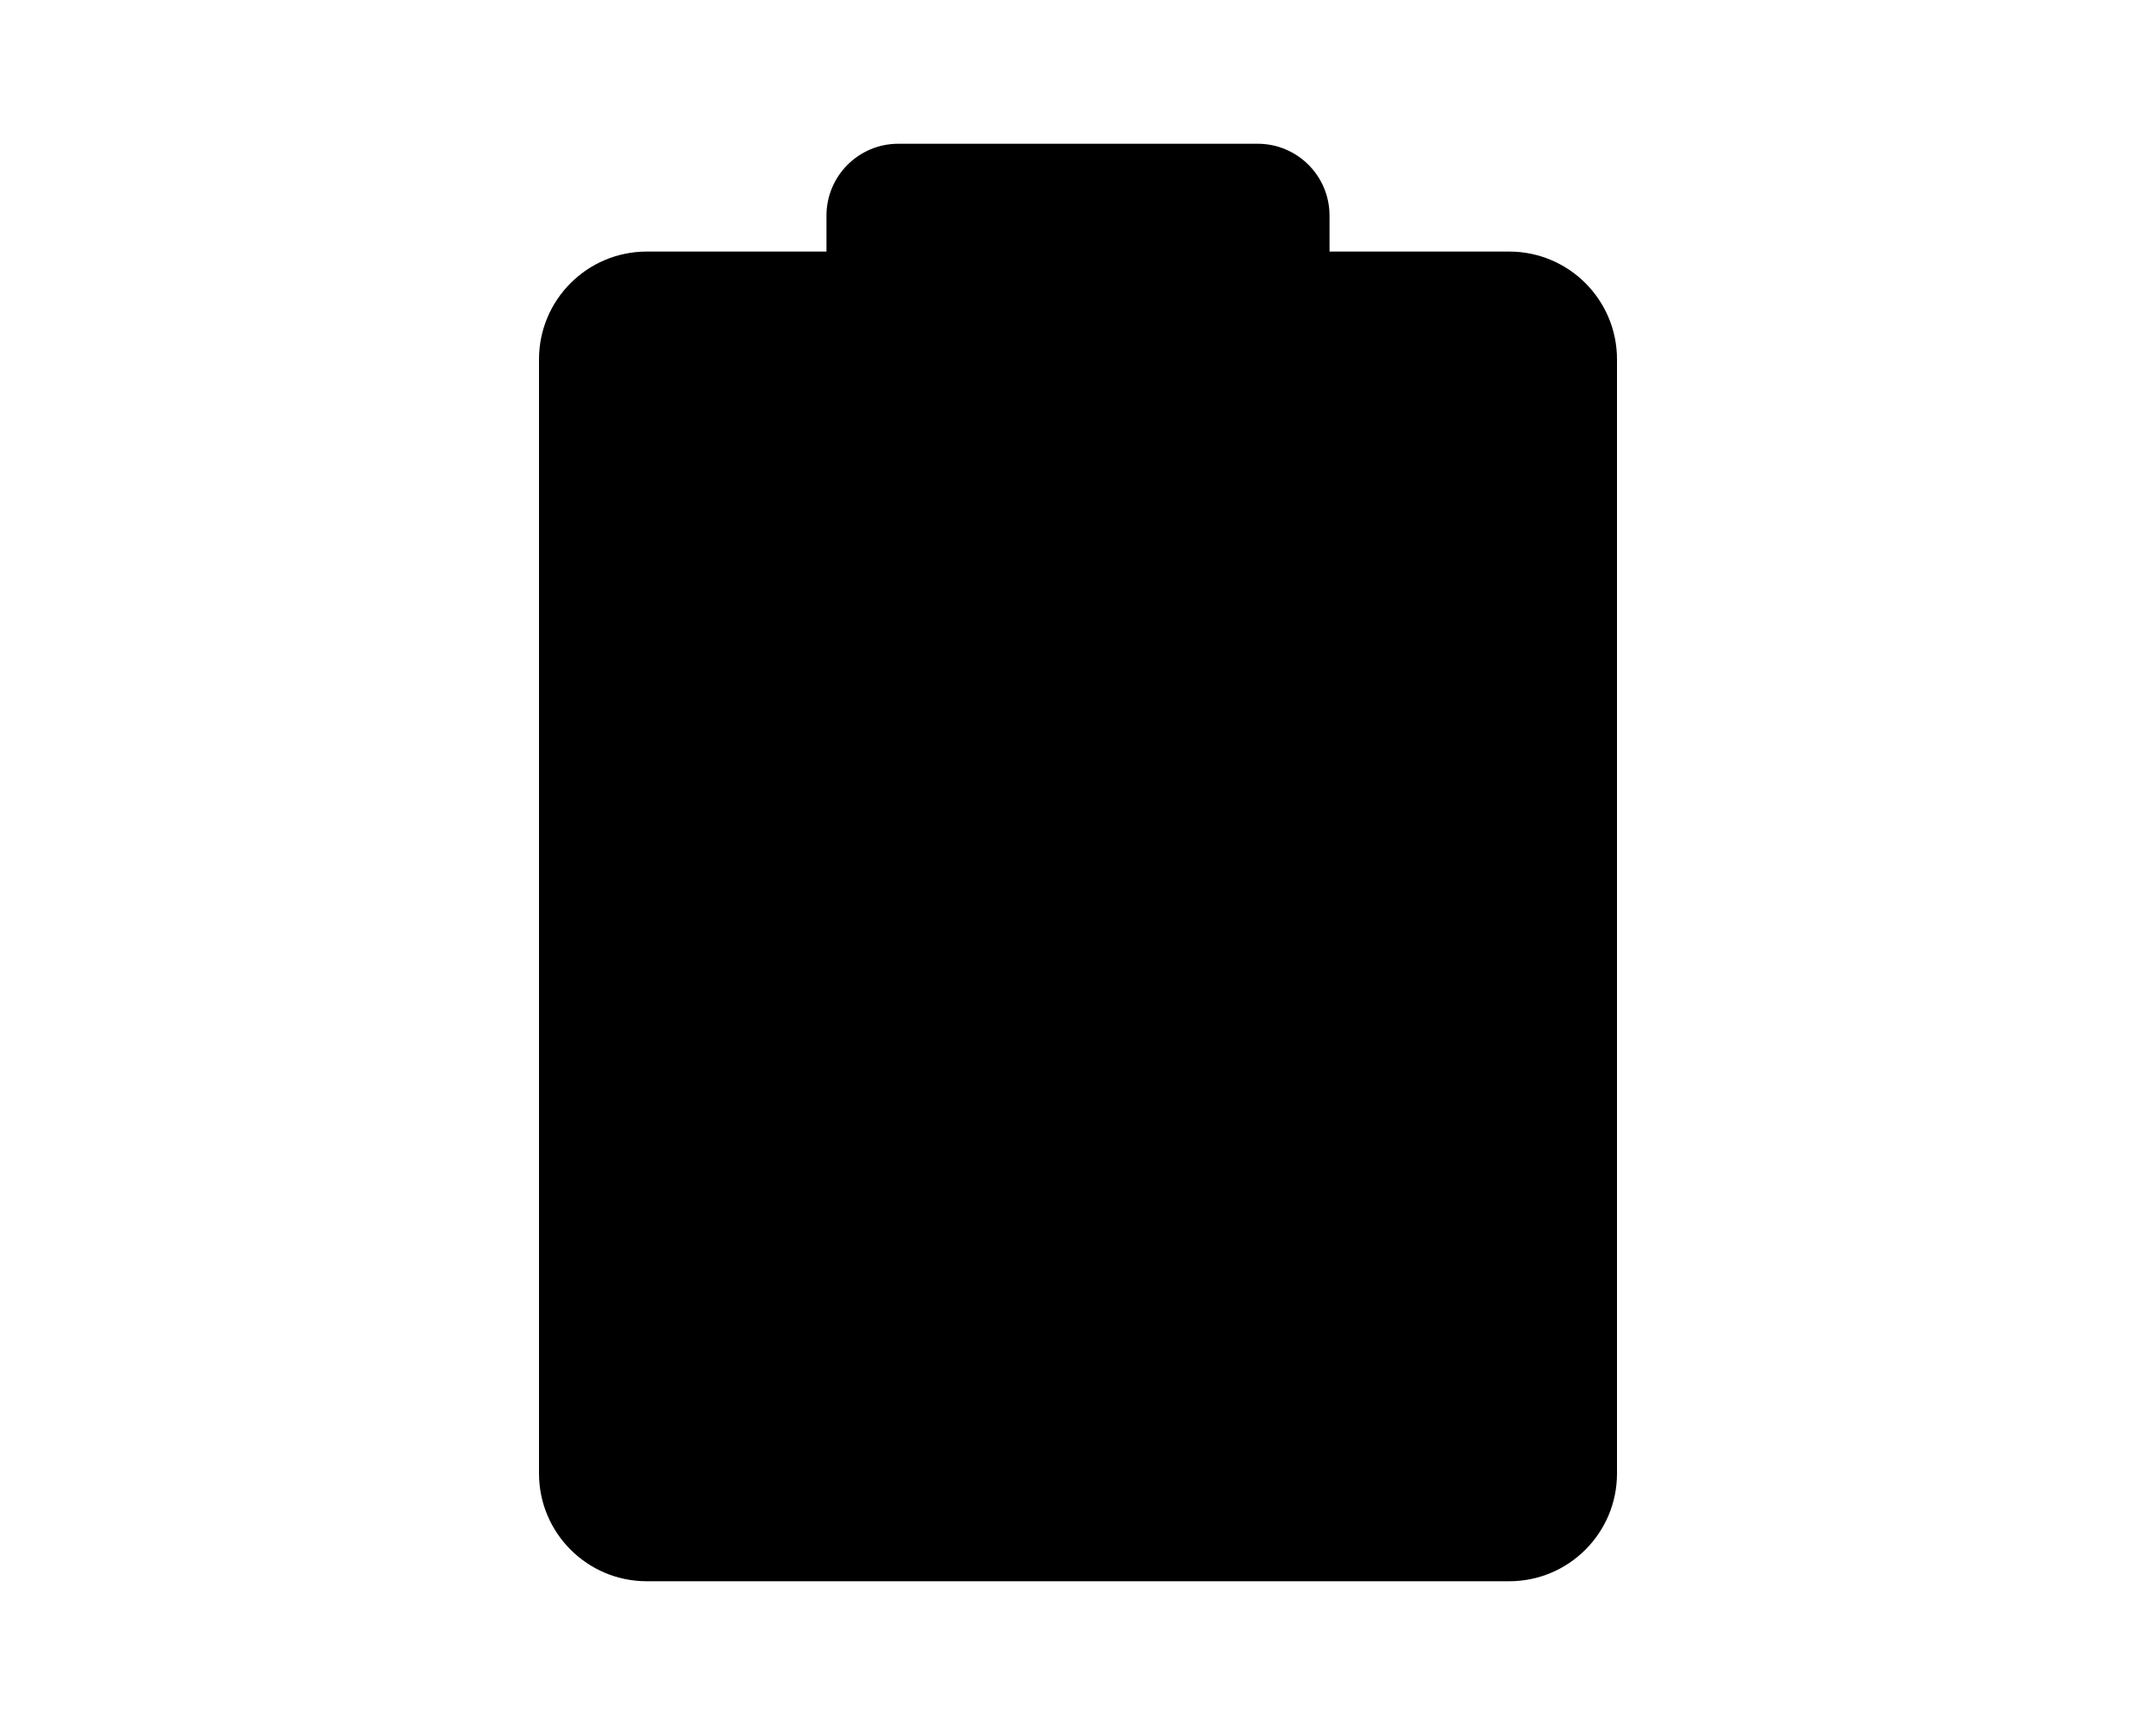
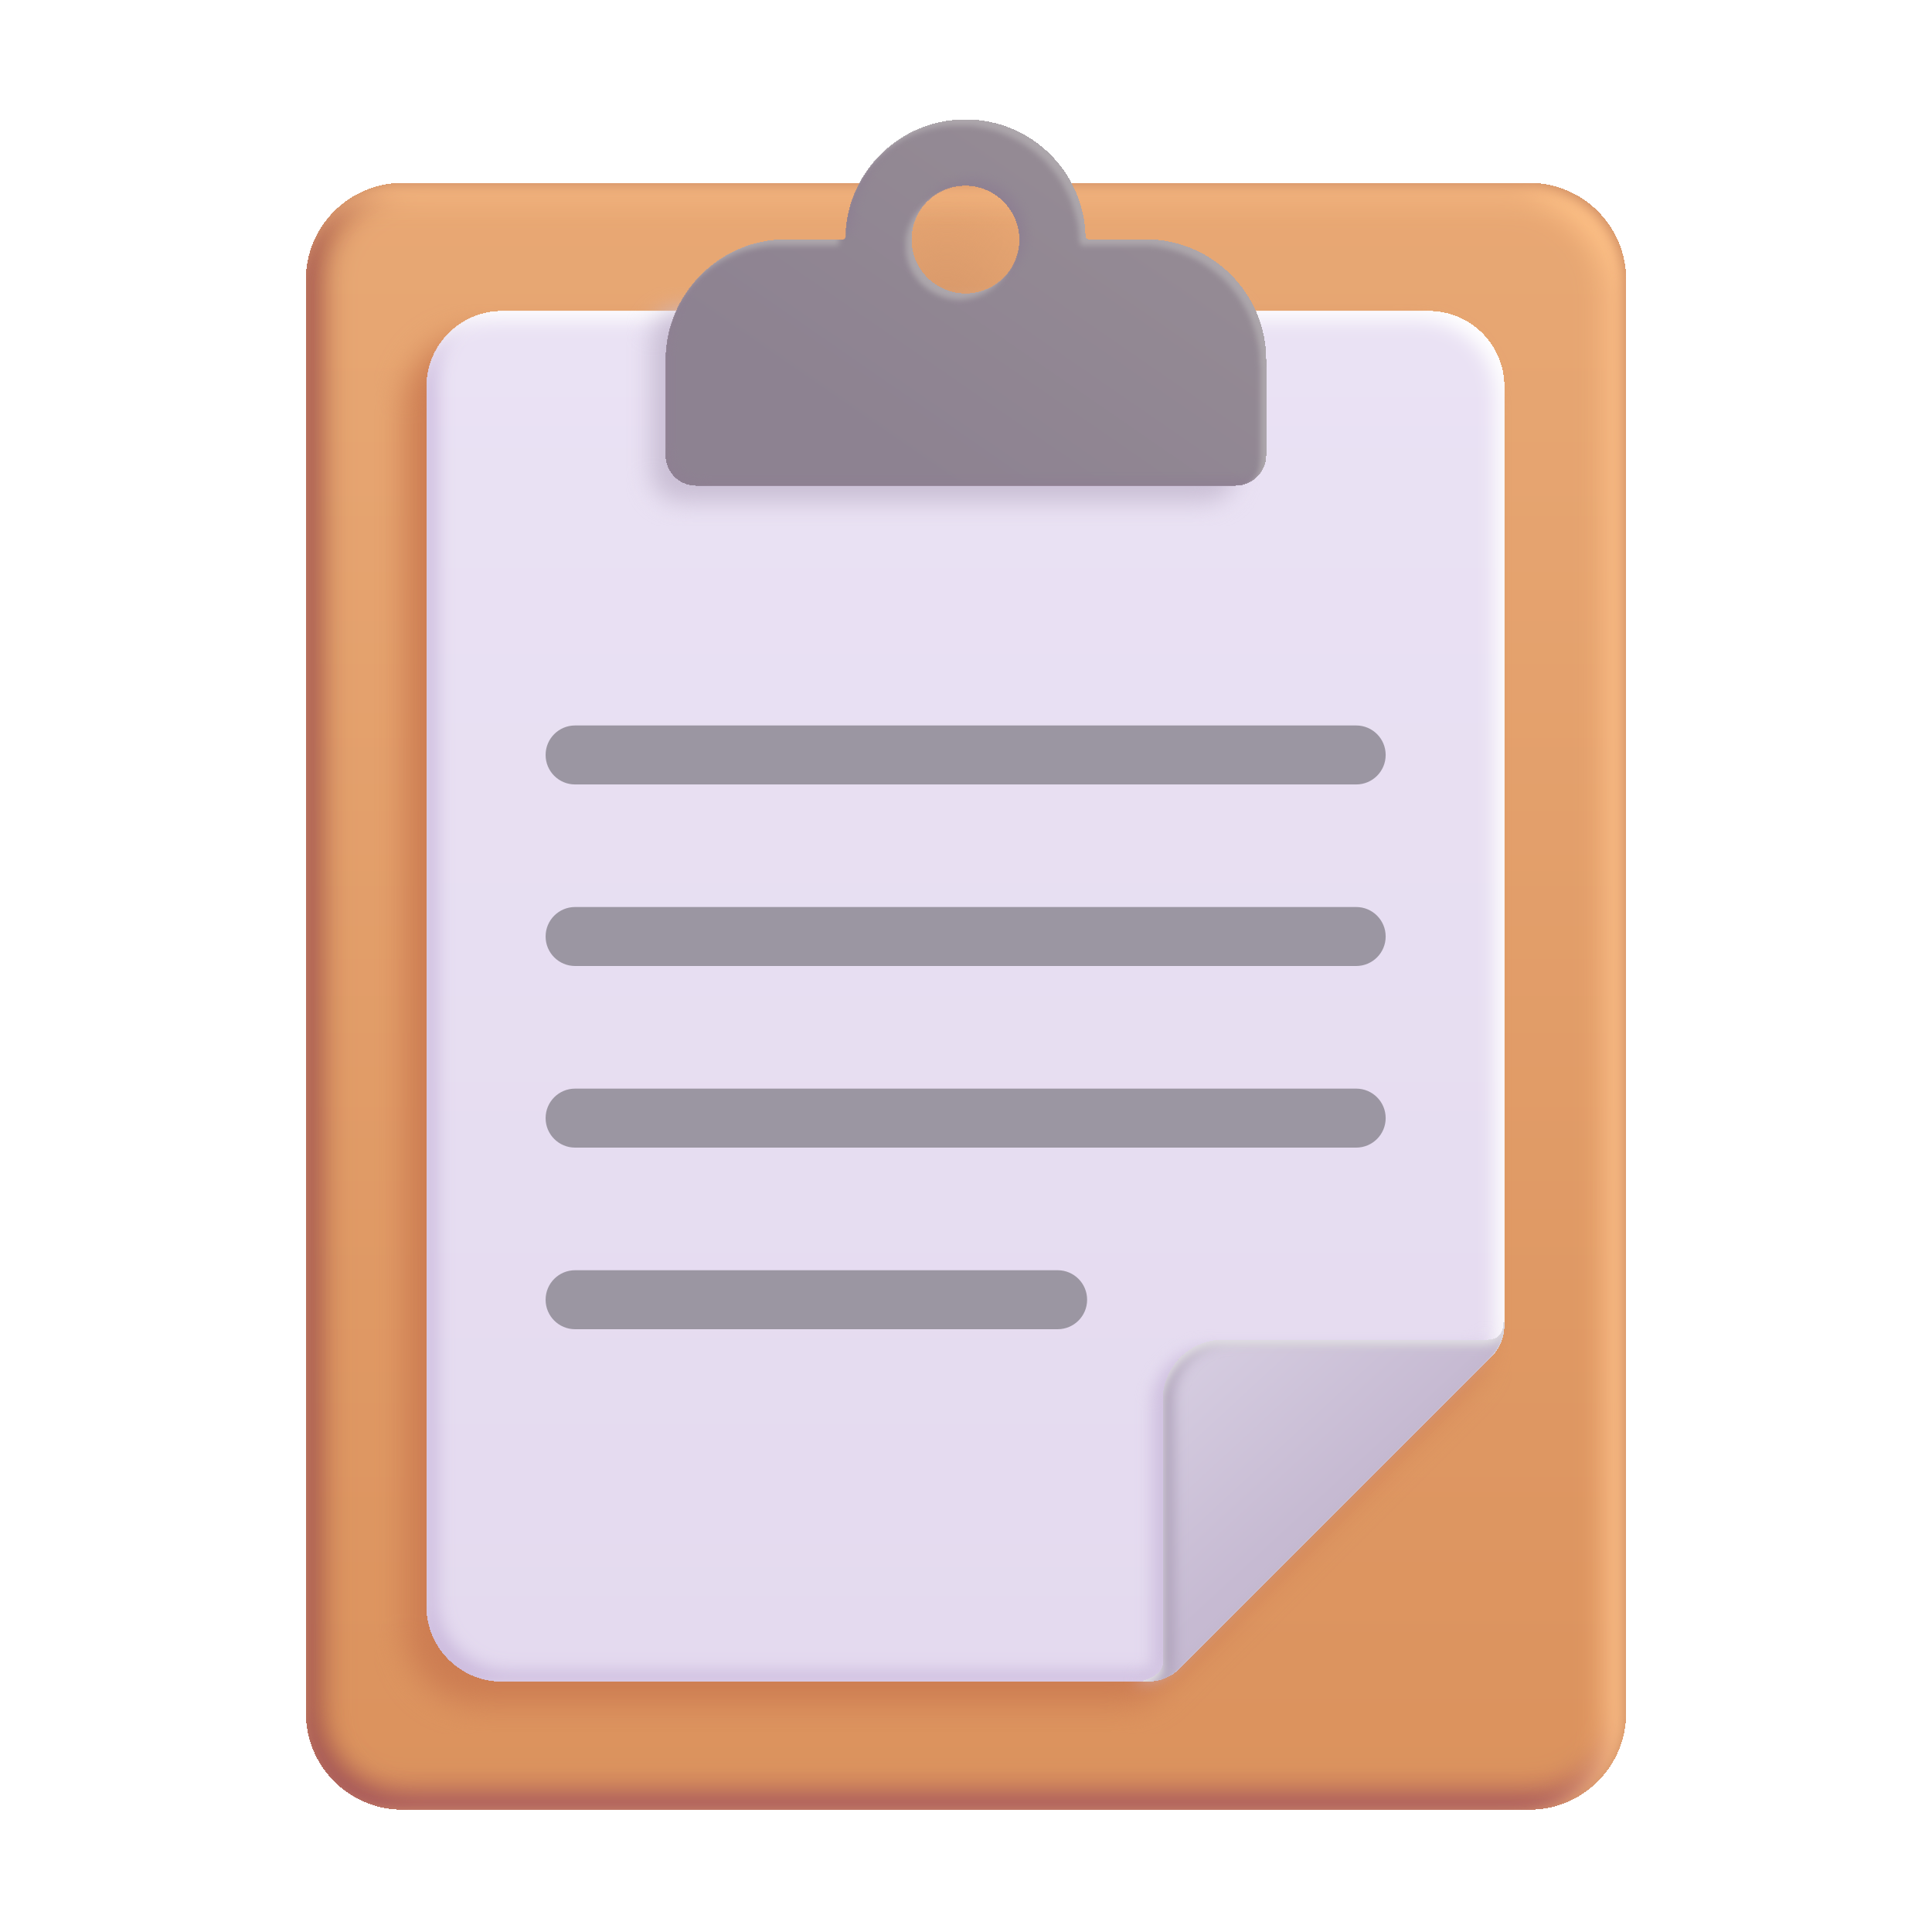
- <svg class="art" viewBox="0 0 120 96" aria-hidden="true" focusable="false">
-   <rect class="s" x="30" y="14" width="60" height="74" rx="6" />
-   <rect x="46" y="8" width="28" height="12" rx="4" />
-   <path class="ac" d="M41 37l4 4 8-8M41 54l4 4 8-8" />
-   <path d="M60 37h20M60 54h20M60 71h14" />
-   <rect x="41" y="66" width="11" height="10" rx="2" />
+ <svg xmlns="http://www.w3.org/2000/svg" width="32" height="32" viewBox="0 0 32 32" fill="none">
+   <g filter="url(#filter0_iiii_18_23055)">
+     <path d="M5.072 4.635C5.072 3.752 5.789 3.035 6.672 3.035H25.328C26.211 3.035 26.928 3.752 26.928 4.635V28.369C26.928 29.252 26.211 29.969 25.328 29.969H6.672C5.789 29.969 5.072 29.252 5.072 28.369V4.635Z" fill="url(#paint0_linear_18_23055)" />
+     <path d="M5.072 4.635C5.072 3.752 5.789 3.035 6.672 3.035H25.328C26.211 3.035 26.928 3.752 26.928 4.635V28.369C26.928 29.252 26.211 29.969 25.328 29.969H6.672C5.789 29.969 5.072 29.252 5.072 28.369V4.635Z" fill="url(#paint1_radial_18_23055)" />
+   </g>
+   <g filter="url(#filter1_f_18_23055)">
+     <path d="M7.951 5.531C7.261 5.531 6.701 6.091 6.701 6.781V26.973C6.701 27.663 7.261 28.223 7.951 28.223H18.642C18.841 28.223 19.032 28.144 19.173 28.003L24.325 22.85C24.466 22.71 24.545 22.519 24.545 22.32V6.781C24.545 6.091 23.985 5.531 23.295 5.531H7.951Z" fill="#CD7D52" />
+   </g>
+   <g filter="url(#filter2_ii_18_23055)">
+     <path d="M8.318 5.156C7.628 5.156 7.068 5.716 7.068 6.406V26.598C7.068 27.288 7.628 27.848 8.318 27.848H19.009C19.208 27.848 19.399 27.769 19.54 27.628L24.692 22.475C24.833 22.335 24.912 22.144 24.912 21.945V6.406C24.912 5.716 24.352 5.156 23.662 5.156H8.318Z" fill="url(#paint2_linear_18_23055)" />
+   </g>
+   <rect x="9.037" y="12.016" width="13.914" height="0.977" rx="0.488" fill="#9B96A2" />
+   <rect x="9.037" y="15.023" width="13.914" height="0.977" rx="0.488" fill="#9B96A2" />
+   <rect x="9.037" y="18.031" width="13.914" height="0.977" rx="0.488" fill="#9B96A2" />
+   <rect x="9.037" y="21.039" width="8.969" height="0.977" rx="0.488" fill="#9B96A2" />
+   <g filter="url(#filter3_f_18_23055)">
+     <path d="M24.607 22.03H24.604C24.604 22.249 24.481 22.301 24.362 22.313H20.056C19.515 22.313 19.077 22.752 19.077 23.292V27.588C19.048 27.735 18.858 27.819 18.759 27.844L18.756 27.848H18.828C19.023 27.848 19.21 27.77 19.347 27.633L24.392 22.587C24.53 22.45 24.607 22.263 24.607 22.068V22.03Z" fill="#D0C1E0" />
+   </g>
+   <g filter="url(#filter4_ii_18_23055)">
+     <path d="M24.912 21.906H24.908C24.908 22.13 24.783 22.183 24.662 22.195H20.264C19.711 22.195 19.264 22.643 19.264 23.195V27.583C19.234 27.733 19.04 27.819 18.939 27.844L18.936 27.848H19.009C19.208 27.848 19.399 27.769 19.54 27.628L24.692 22.475C24.833 22.335 24.912 22.144 24.912 21.945V21.906Z" fill="url(#paint3_linear_18_23055)" />
+   </g>
+   <g filter="url(#filter5_f_18_23055)">
+     <path d="M10.779 5.656C10.779 5.38 11.003 5.156 11.279 5.156H20.467V7.812C20.467 8.089 20.243 8.312 19.967 8.312H11.279C11.003 8.312 10.779 8.089 10.779 7.812V5.656Z" fill="#CABFD5" />
+   </g>
+   <g filter="url(#filter6_ii_18_23055)">
+     <path fill-rule="evenodd" clip-rule="evenodd" d="M15.99 1.984C17.069 1.984 17.947 2.846 17.974 3.919C17.975 3.946 17.997 3.969 18.025 3.969H18.967C20.071 3.969 20.967 4.864 20.967 5.969V7.535C20.967 7.813 20.741 8.039 20.463 8.039H11.533C11.255 8.039 11.029 7.813 11.029 7.535V5.969C11.029 4.864 11.925 3.969 13.029 3.969H13.956C13.983 3.969 14.006 3.946 14.007 3.919C14.033 2.846 14.911 1.984 15.99 1.984ZM15.99 4.867C16.486 4.867 16.889 4.465 16.889 3.969C16.889 3.473 16.486 3.07 15.99 3.07C15.494 3.07 15.092 3.473 15.092 3.969C15.092 4.465 15.494 4.867 15.99 4.867Z" fill="url(#paint4_linear_18_23055)" />
+   </g>
+   <defs>
+     <filter id="filter0_iiii_18_23055" x="4.722" y="2.785" width="22.456" height="27.434" filterUnits="userSpaceOnUse" color-interpolation-filters="sRGB">
+       <feFlood flood-opacity="0" result="BackgroundImageFix" />
+       <feBlend mode="normal" in="SourceGraphic" in2="BackgroundImageFix" result="shape" />
+       <feColorMatrix in="SourceAlpha" type="matrix" values="0 0 0 0 0 0 0 0 0 0 0 0 0 0 0 0 0 0 127 0" result="hardAlpha" />
+       <feOffset dx="0.25" />
+       <feGaussianBlur stdDeviation="0.25" />
+       <feComposite in2="hardAlpha" operator="arithmetic" k2="-1" k3="1" />
+       <feColorMatrix type="matrix" values="0 0 0 0 0.671 0 0 0 0 0.376 0 0 0 0 0.278 0 0 0 1 0" />
+       <feBlend mode="normal" in2="shape" result="effect1_innerShadow_18_23055" />
+       <feColorMatrix in="SourceAlpha" type="matrix" values="0 0 0 0 0 0 0 0 0 0 0 0 0 0 0 0 0 0 127 0" result="hardAlpha" />
+       <feOffset dy="-0.25" />
+       <feGaussianBlur stdDeviation="0.25" />
+       <feComposite in2="hardAlpha" operator="arithmetic" k2="-1" k3="1" />
+       <feColorMatrix type="matrix" values="0 0 0 0 0.643 0 0 0 0 0.329 0 0 0 0 0.365 0 0 0 1 0" />
+       <feBlend mode="normal" in2="effect1_innerShadow_18_23055" result="effect2_innerShadow_18_23055" />
+       <feColorMatrix in="SourceAlpha" type="matrix" values="0 0 0 0 0 0 0 0 0 0 0 0 0 0 0 0 0 0 127 0" result="hardAlpha" />
+       <feOffset dx="-0.35" dy="0.25" />
+       <feGaussianBlur stdDeviation="0.225" />
+       <feComposite in2="hardAlpha" operator="arithmetic" k2="-1" k3="1" />
+       <feColorMatrix type="matrix" values="0 0 0 0 1 0 0 0 0 0.761 0 0 0 0 0.529 0 0 0 1 0" />
+       <feBlend mode="normal" in2="effect2_innerShadow_18_23055" result="effect3_innerShadow_18_23055" />
+       <feColorMatrix in="SourceAlpha" type="matrix" values="0 0 0 0 0 0 0 0 0 0 0 0 0 0 0 0 0 0 127 0" result="hardAlpha" />
+       <feOffset dx="-0.05" dy="0.05" />
+       <feGaussianBlur stdDeviation="0.1" />
+       <feComposite in2="hardAlpha" operator="arithmetic" k2="-1" k3="1" />
+       <feColorMatrix type="matrix" values="0 0 0 0 0.816 0 0 0 0 0.561 0 0 0 0 0.396 0 0 0 1 0" />
+       <feBlend mode="normal" in2="effect3_innerShadow_18_23055" result="effect4_innerShadow_18_23055" />
+     </filter>
+     <filter id="filter1_f_18_23055" x="6.201" y="5.031" width="18.844" height="23.691" filterUnits="userSpaceOnUse" color-interpolation-filters="sRGB">
+       <feFlood flood-opacity="0" result="BackgroundImageFix" />
+       <feBlend mode="normal" in="SourceGraphic" in2="BackgroundImageFix" result="shape" />
+       <feGaussianBlur stdDeviation="0.25" result="effect1_foregroundBlur_18_23055" />
+     </filter>
+     <filter id="filter2_ii_18_23055" x="6.918" y="5.006" width="18.144" height="22.991" filterUnits="userSpaceOnUse" color-interpolation-filters="sRGB">
+       <feFlood flood-opacity="0" result="BackgroundImageFix" />
+       <feBlend mode="normal" in="SourceGraphic" in2="BackgroundImageFix" result="shape" />
+       <feColorMatrix in="SourceAlpha" type="matrix" values="0 0 0 0 0 0 0 0 0 0 0 0 0 0 0 0 0 0 127 0" result="hardAlpha" />
+       <feOffset dx="0.15" dy="-0.15" />
+       <feGaussianBlur stdDeviation="0.15" />
+       <feComposite in2="hardAlpha" operator="arithmetic" k2="-1" k3="1" />
+       <feColorMatrix type="matrix" values="0 0 0 0 0.792 0 0 0 0 0.722 0 0 0 0 0.863 0 0 0 1 0" />
+       <feBlend mode="normal" in2="shape" result="effect1_innerShadow_18_23055" />
+       <feColorMatrix in="SourceAlpha" type="matrix" values="0 0 0 0 0 0 0 0 0 0 0 0 0 0 0 0 0 0 127 0" result="hardAlpha" />
+       <feOffset dx="-0.15" dy="0.15" />
+       <feGaussianBlur stdDeviation="0.15" />
+       <feComposite in2="hardAlpha" operator="arithmetic" k2="-1" k3="1" />
+       <feColorMatrix type="matrix" values="0 0 0 0 1 0 0 0 0 1 0 0 0 0 1 0 0 0 1 0" />
+       <feBlend mode="normal" in2="effect1_innerShadow_18_23055" result="effect2_innerShadow_18_23055" />
+     </filter>
+     <filter id="filter3_f_18_23055" x="18.506" y="21.78" width="6.352" height="6.317" filterUnits="userSpaceOnUse" color-interpolation-filters="sRGB">
+       <feFlood flood-opacity="0" result="BackgroundImageFix" />
+       <feBlend mode="normal" in="SourceGraphic" in2="BackgroundImageFix" result="shape" />
+       <feGaussianBlur stdDeviation="0.125" result="effect1_foregroundBlur_18_23055" />
+     </filter>
+     <filter id="filter4_ii_18_23055" x="18.936" y="21.906" width="6.126" height="6.041" filterUnits="userSpaceOnUse" color-interpolation-filters="sRGB">
+       <feFlood flood-opacity="0" result="BackgroundImageFix" />
+       <feBlend mode="normal" in="SourceGraphic" in2="BackgroundImageFix" result="shape" />
+       <feColorMatrix in="SourceAlpha" type="matrix" values="0 0 0 0 0 0 0 0 0 0 0 0 0 0 0 0 0 0 127 0" result="hardAlpha" />
+       <feOffset dx="0.15" />
+       <feGaussianBlur stdDeviation="0.125" />
+       <feComposite in2="hardAlpha" operator="arithmetic" k2="-1" k3="1" />
+       <feColorMatrix type="matrix" values="0 0 0 0 0.663 0 0 0 0 0.612 0 0 0 0 0.706 0 0 0 1 0" />
+       <feBlend mode="normal" in2="shape" result="effect1_innerShadow_18_23055" />
+       <feColorMatrix in="SourceAlpha" type="matrix" values="0 0 0 0 0 0 0 0 0 0 0 0 0 0 0 0 0 0 127 0" result="hardAlpha" />
+       <feOffset dy="0.1" />
+       <feGaussianBlur stdDeviation="0.075" />
+       <feComposite in2="hardAlpha" operator="arithmetic" k2="-1" k3="1" />
+       <feColorMatrix type="matrix" values="0 0 0 0 0.878 0 0 0 0 0.867 0 0 0 0 0.89 0 0 0 1 0" />
+       <feBlend mode="normal" in2="effect1_innerShadow_18_23055" result="effect2_innerShadow_18_23055" />
+     </filter>
+     <filter id="filter5_f_18_23055" x="10.379" y="4.756" width="10.488" height="3.956" filterUnits="userSpaceOnUse" color-interpolation-filters="sRGB">
+       <feFlood flood-opacity="0" result="BackgroundImageFix" />
+       <feBlend mode="normal" in="SourceGraphic" in2="BackgroundImageFix" result="shape" />
+       <feGaussianBlur stdDeviation="0.2" result="effect1_foregroundBlur_18_23055" />
+     </filter>
+     <filter id="filter6_ii_18_23055" x="10.929" y="1.884" width="10.137" height="6.255" filterUnits="userSpaceOnUse" color-interpolation-filters="sRGB">
+       <feFlood flood-opacity="0" result="BackgroundImageFix" />
+       <feBlend mode="normal" in="SourceGraphic" in2="BackgroundImageFix" result="shape" />
+       <feColorMatrix in="SourceAlpha" type="matrix" values="0 0 0 0 0 0 0 0 0 0 0 0 0 0 0 0 0 0 127 0" result="hardAlpha" />
+       <feOffset dx="0.1" dy="-0.1" />
+       <feGaussianBlur stdDeviation="0.1" />
+       <feComposite in2="hardAlpha" operator="arithmetic" k2="-1" k3="1" />
+       <feColorMatrix type="matrix" values="0 0 0 0 0.557 0 0 0 0 0.502 0 0 0 0 0.573 0 0 0 1 0" />
+       <feBlend mode="normal" in2="shape" result="effect1_innerShadow_18_23055" />
+       <feColorMatrix in="SourceAlpha" type="matrix" values="0 0 0 0 0 0 0 0 0 0 0 0 0 0 0 0 0 0 127 0" result="hardAlpha" />
+       <feOffset dx="-0.1" dy="0.1" />
+       <feGaussianBlur stdDeviation="0.05" />
+       <feComposite in2="hardAlpha" operator="arithmetic" k2="-1" k3="1" />
+       <feColorMatrix type="matrix" values="0 0 0 0 0.675 0 0 0 0 0.651 0 0 0 0 0.671 0 0 0 1 0" />
+       <feBlend mode="normal" in2="effect1_innerShadow_18_23055" result="effect2_innerShadow_18_23055" />
+     </filter>
+     <linearGradient id="paint0_linear_18_23055" x1="16" y1="3.035" x2="16" y2="29.969" gradientUnits="userSpaceOnUse">
+       <stop stop-color="#E8A874" />
+       <stop offset="1" stop-color="#DB925D" />
+     </linearGradient>
+     <radialGradient id="paint1_radial_18_23055" cx="0" cy="0" r="1" gradientUnits="userSpaceOnUse" gradientTransform="translate(15.6855 5.3125) rotate(-90) scale(2.5 2.02864)">
+       <stop stop-color="#D79769" />
+       <stop offset="1" stop-color="#D79769" stop-opacity="0" />
+     </radialGradient>
+     <linearGradient id="paint2_linear_18_23055" x1="15.99" y1="5.156" x2="15.99" y2="27.848" gradientUnits="userSpaceOnUse">
+       <stop stop-color="#EAE2F4" />
+       <stop offset="1" stop-color="#E4DAEF" />
+     </linearGradient>
+     <linearGradient id="paint3_linear_18_23055" x1="19.342" y1="22.688" x2="21.623" y2="25.156" gradientUnits="userSpaceOnUse">
+       <stop stop-color="#D6CDE1" />
+       <stop offset="1" stop-color="#C6BAD2" />
+     </linearGradient>
+     <linearGradient id="paint4_linear_18_23055" x1="18.717" y1="3.781" x2="15.654" y2="8.219" gradientUnits="userSpaceOnUse">
+       <stop stop-color="#948A94" />
+       <stop offset="1" stop-color="#8D8291" />
+     </linearGradient>
+   </defs>
</svg>
